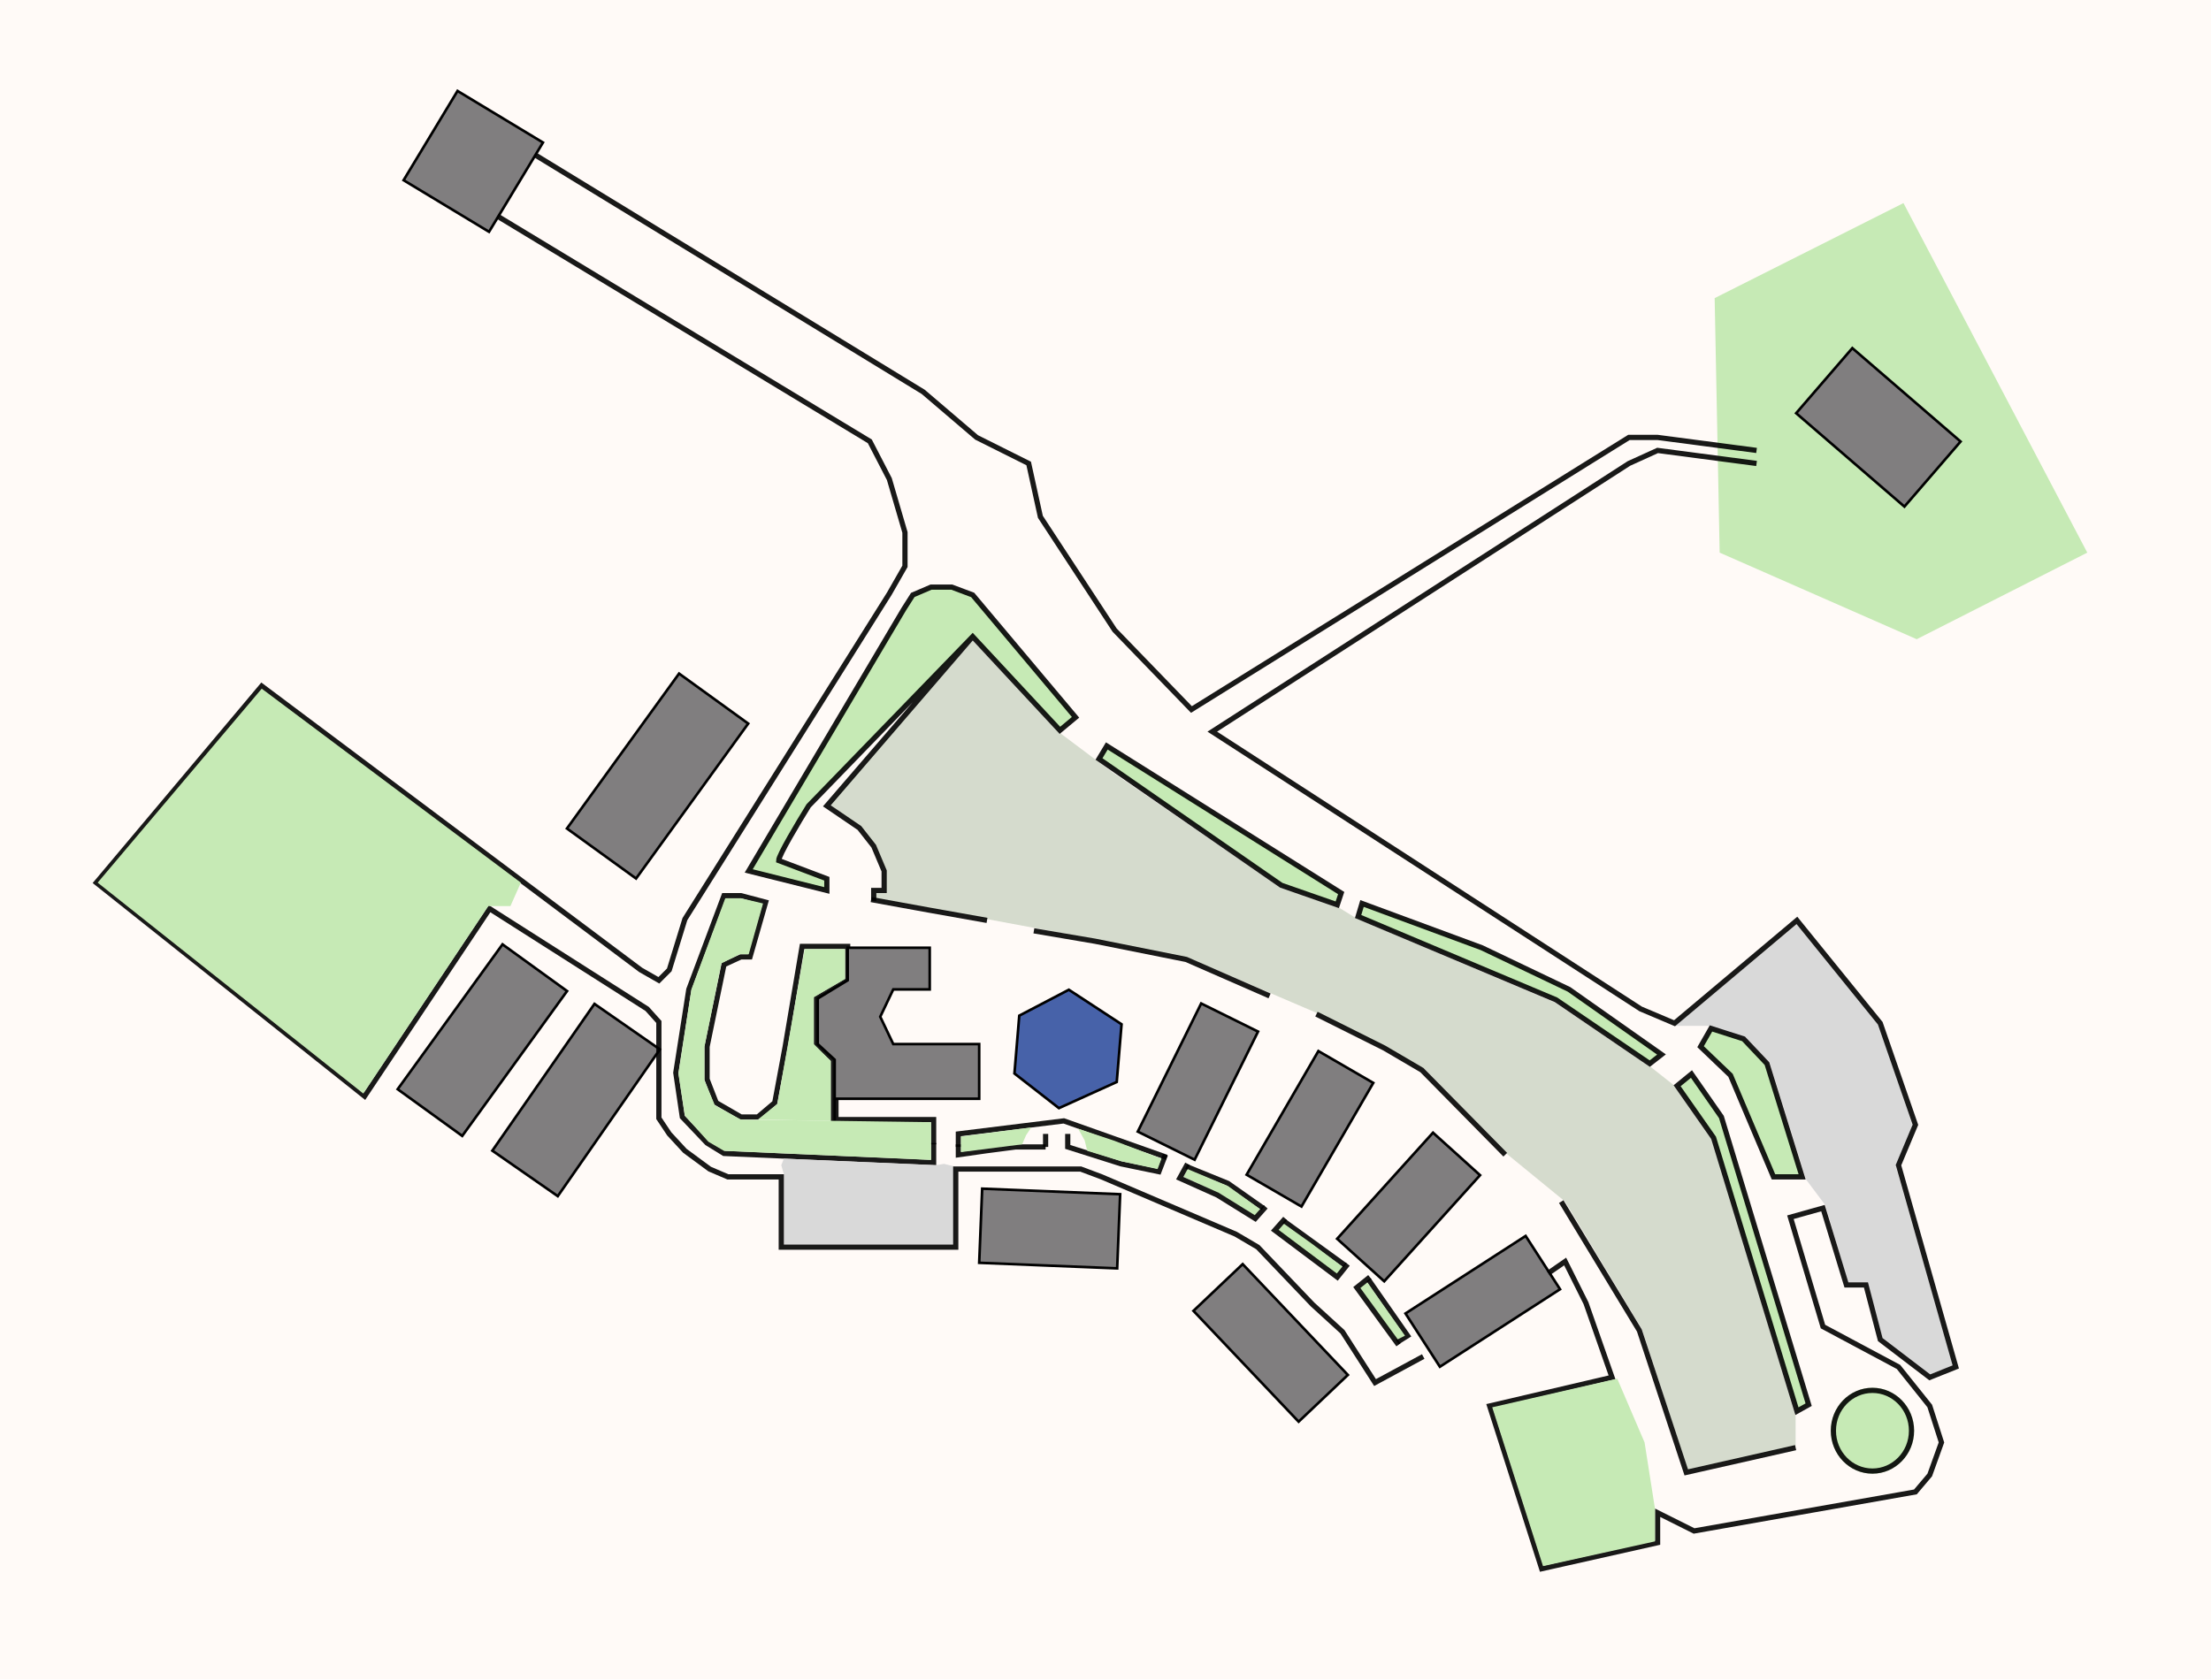
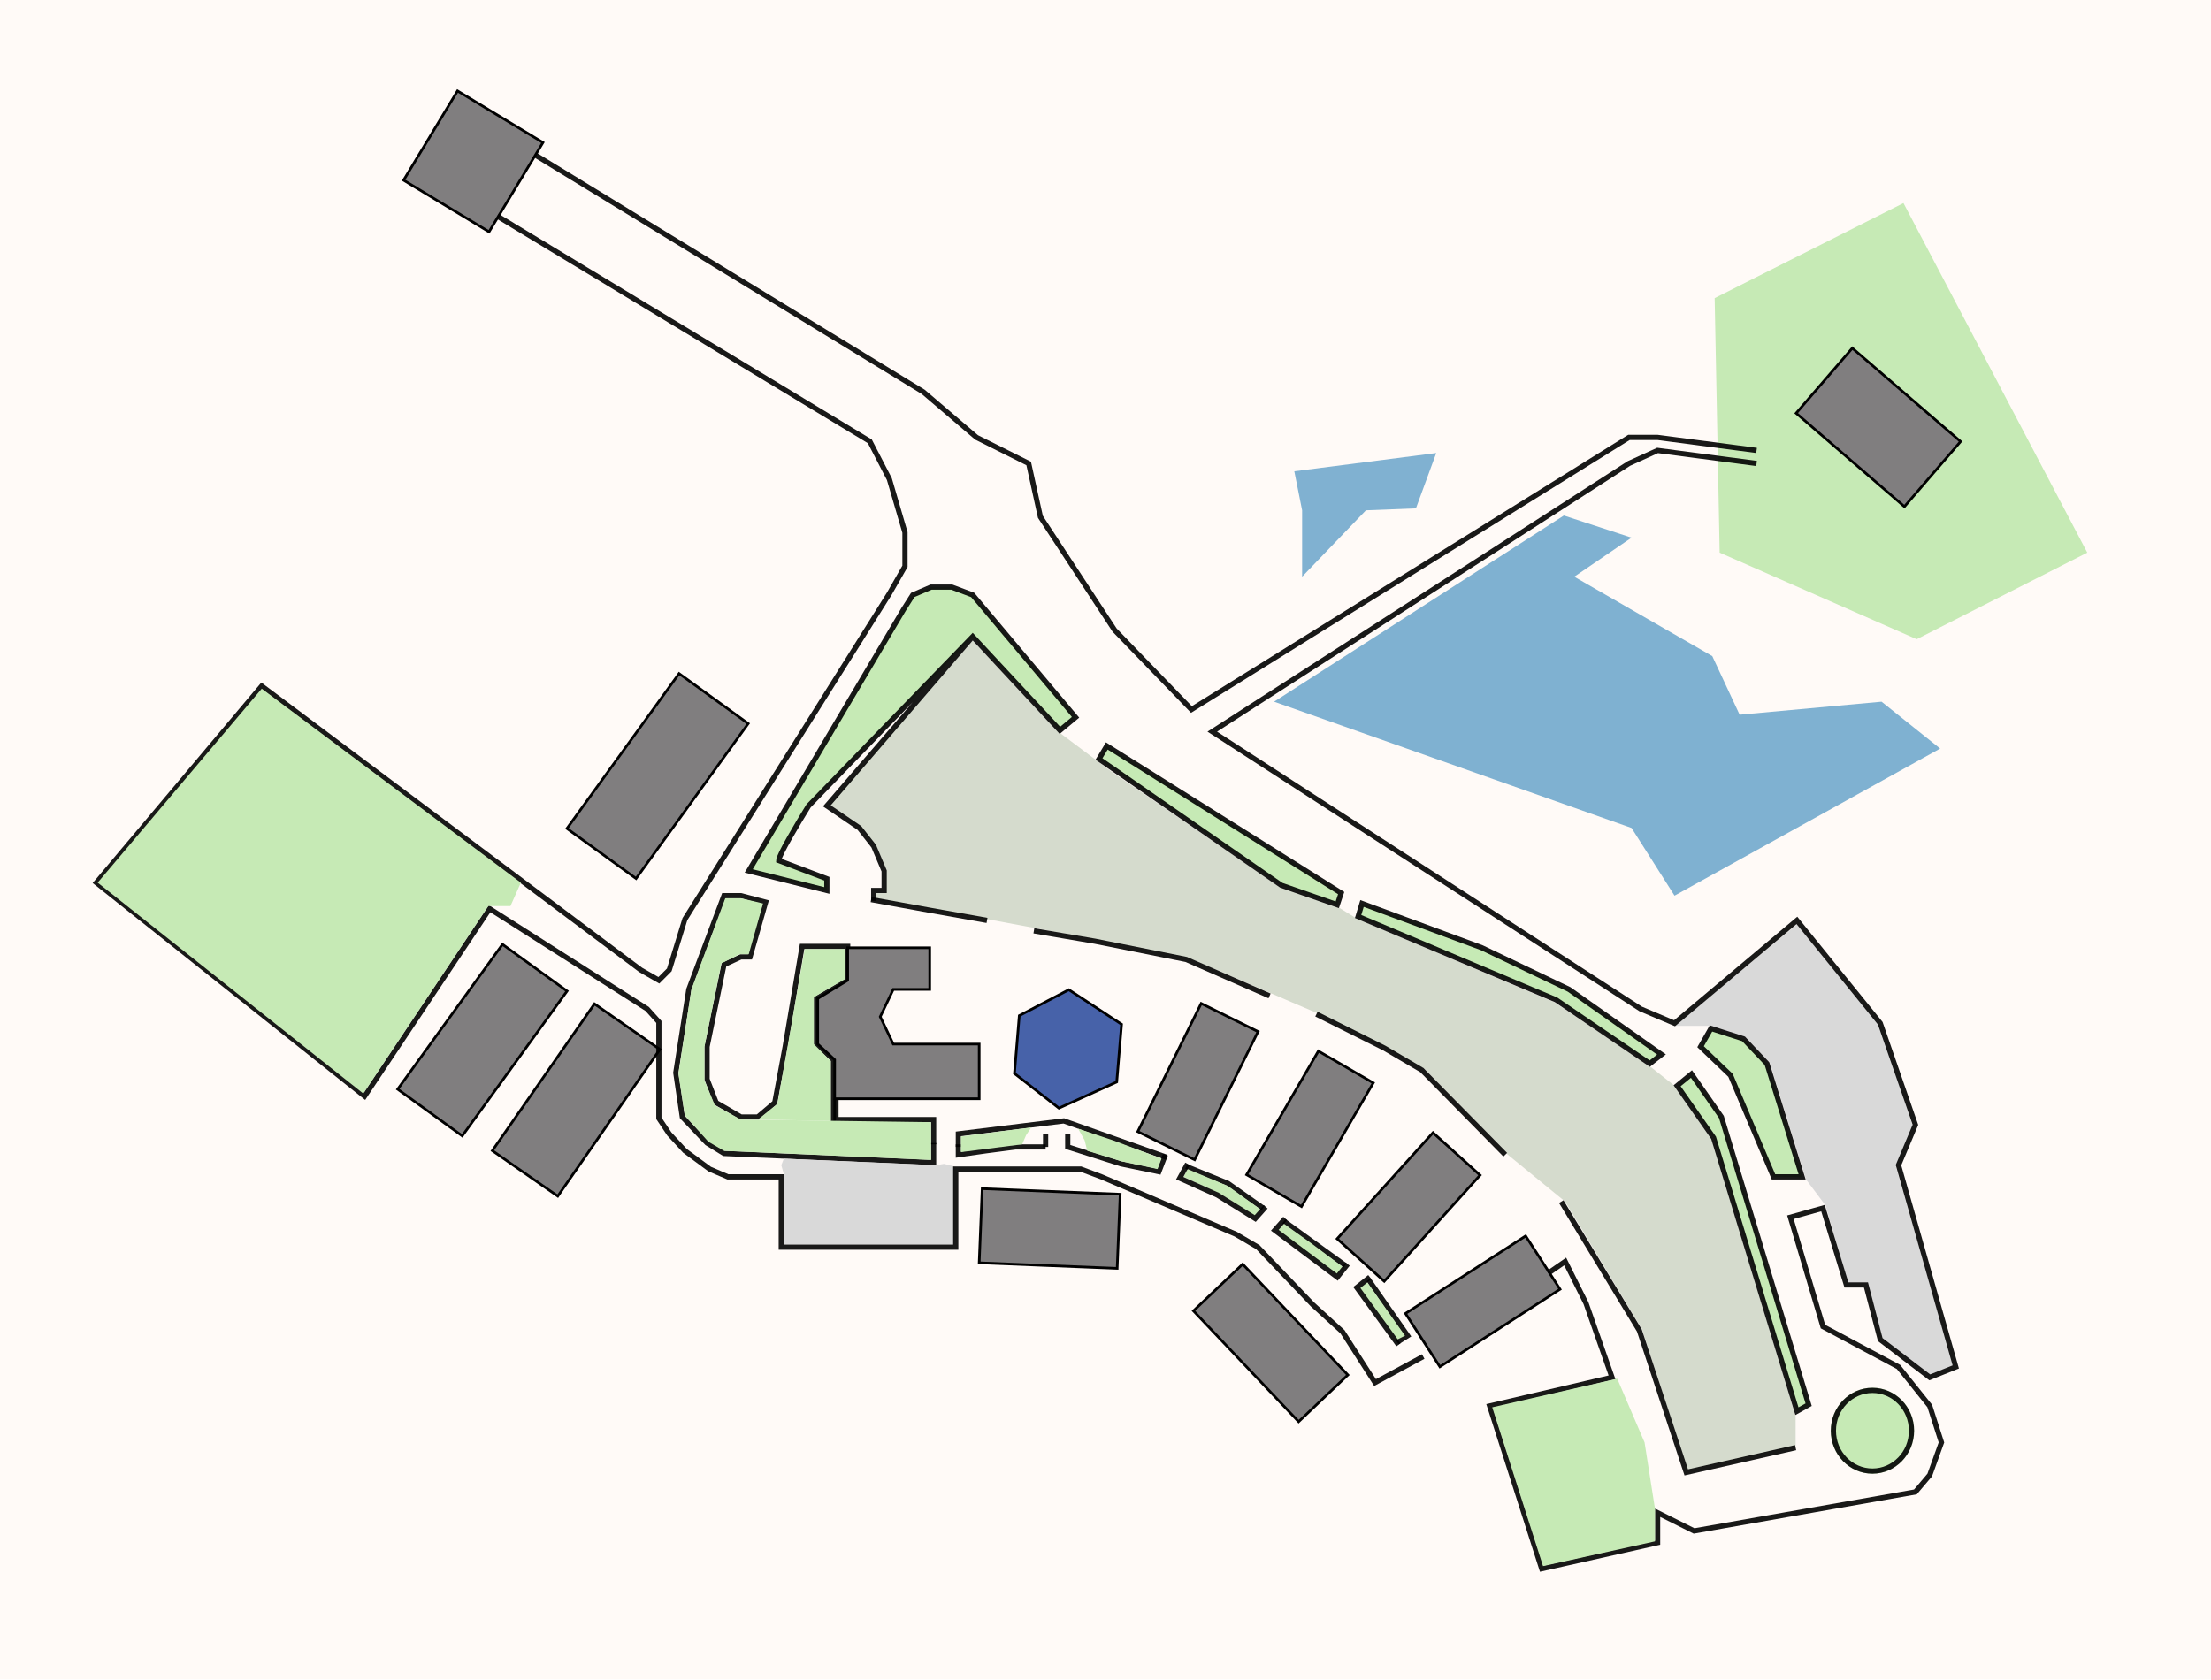
<svg xmlns="http://www.w3.org/2000/svg" width="849" height="645" viewBox="0 0 849 645" fill="none">
  <rect width="849" height="645" fill="#FFFAF7" />
  <path d="M358.5 439V446.5L278 443L271.5 439L262 429L259.5 412L264.5 380L275 352L278 344H284.5L294 346.5L288 367.5H284.5L278 370.5L271.5 402V414.5L275 423.5L284.5 429H291L297.5 423.5L301.5 402L308 363.5H325.5V376.5L313.5 383.5V401L320 407V421.5V422.5V431" stroke="black" stroke-opacity="0.9" stroke-width="2" />
  <path d="M321 422V430H358.5V439.5" stroke="black" stroke-opacity="0.9" stroke-width="2" />
  <path d="M455.5 448L471.5 454.5L485 464" stroke="black" stroke-opacity="0.9" stroke-width="2" />
  <path d="M493 469L516.5 486" stroke="black" stroke-opacity="0.9" stroke-width="2" />
  <path d="M525.5 491.5L540.5 513L536.5 515.5" stroke="black" stroke-opacity="0.9" stroke-width="2" />
  <path d="M456 449L471.5 455.5L484 464.5L482 467L468.5 458.5L454.5 452L456 449Z" fill="#C6EAB5" />
  <path d="M493 470L503.5 477.5L515.5 486.5L513.5 489.5L490.5 472.5L493 470Z" fill="#C6EAB5" />
  <path d="M525 492.5L539.5 513L536.5 514.5L522 494.5L525 492.5Z" fill="#C6EAB5" />
  <path d="M373.5 246L407 281.5L427 296.5L490.5 340L514 348.5L520.5 352.5L554.5 367L597 385L633.5 409.5L643 417L657.5 437.5L689.5 544V555.5L648 564.5L630.5 510.5L601 461.5L579 443.5L547 410.5L509 390.5L488 381.5L456.5 368L424.5 361.5L379 353L340 346L336 345.5V343H340V337.5V333.5L336.5 325L330.5 318L318.5 309L373.5 246Z" fill="#D5DBCD" />
  <path d="M690 355L721.5 393.5L734.5 432.5L728 448L750 524.5L741 528L723 514.5L717 492.5H709.5L701 463L693.5 453L679.5 408L670 398.5L656.5 394H643L690 355Z" fill="#D9D9D9" />
  <path d="M301 445L359.5 447.5L362.5 447L366.5 448V478H335H301V451L300 447.5L301 445Z" fill="#D9D9D9" />
  <path d="M730.91 78L801.491 212.25L735.991 245.5L660.329 212.25L658.41 114.5L730.91 78Z" fill="#C6EAB5" />
  <rect x="175.685" y="34.926" width="38.324" height="40.055" transform="rotate(31.1317 175.685 34.9257)" fill="#807E7F" stroke="black" />
  <rect x="260.754" y="258.698" width="32.768" height="73.45" transform="rotate(35.8873 260.754 258.698)" fill="#807E7F" stroke="black" />
  <rect x="192.954" y="362.698" width="30.602" height="68.672" transform="rotate(35.8873 192.954 362.698)" fill="#807E7F" stroke="black" />
  <rect x="228.267" y="385.561" width="30.602" height="68.672" transform="rotate(34.8198 228.267 385.561)" fill="#807E7F" stroke="black" />
  <rect x="461.24" y="385.402" width="24.359" height="54.91" transform="rotate(26.3202 461.24 385.402)" fill="#807E7F" stroke="black" />
  <rect x="506.247" y="403.683" width="24.359" height="54.91" transform="rotate(30.1308 506.247 403.683)" fill="#807E7F" stroke="black" />
  <rect x="550.253" y="435.031" width="24.359" height="54.91" transform="rotate(42.0875 550.253 435.031)" fill="#807E7F" stroke="black" />
  <rect x="585.83" y="474.691" width="24.359" height="54.91" transform="rotate(57.168 585.83 474.691)" fill="#807E7F" stroke="black" />
  <rect x="458.269" y="503.459" width="26.067" height="58.675" transform="rotate(-43.4999 458.269 503.459)" fill="#807E7F" stroke="black" />
  <rect x="430.128" y="458.666" width="28.5" height="53.021" transform="rotate(92.3096 430.128 458.666)" fill="#807E7F" stroke="black" />
  <rect x="689.705" y="158.696" width="33.011" height="54.91" transform="rotate(-49.205 689.705 158.696)" fill="#807E7F" stroke="black" />
-   <path d="M391.392 390.082L410.421 380.131L430.669 393.39L428.814 415.556L406.617 425.606L389.534 412.293L391.392 390.082Z" fill="#4762A9" stroke="black" />
+   <path d="M410.421 380.131L430.669 393.39L428.814 415.556L406.617 425.606L389.534 412.293L391.392 390.082L410.421 380.131Z" fill="#4762A9" stroke="black" />
  <path d="M376 422V401H357H343L338 390.5L343 380H357V364H325.5V376.5L314 383.5V401L320.5 407V422H376Z" fill="#807E7F" stroke="black" />
  <path d="M407 280.5L373.5 244.5L310.5 309.5C306.667 315.667 299 328.5 299 330.5L317.5 337.5V342L287.5 334.5L347 234L350.5 228.5L357.5 225.5H365.5L373.5 228.5L413 275.5L407 280.5Z" fill="#C6EAB5" />
  <path d="M335.5 346V342H339.5V334.5L335.5 325L330 318L317.5 309.5L373.5 244.5M373.5 244.5L407 280.5L413 275.5L373.5 228.5L365.5 225.5H357.5L350.5 228.5L347 234L287.5 334.5L317.5 342V337.5L299 330.5C299 328.5 306.667 315.667 310.5 309.5L373.5 244.5Z" stroke="black" stroke-opacity="0.9" stroke-width="2" />
  <path d="M515 343L425 286.5L422 291.5L492 340L513.5 347.5L515 343Z" fill="#C6EAB5" stroke="black" stroke-opacity="0.9" stroke-width="2" />
  <path d="M521.5 352L523 347L569 364L602.5 380L638 405L633.5 408.5L597.5 384L521.5 352Z" fill="#C6EAB5" stroke="black" stroke-opacity="0.9" stroke-width="2" />
  <path d="M661 429L649.5 412.5L644 417L658 437L690 542L694.5 539.5L661 429Z" fill="#C6EAB5" stroke="black" stroke-opacity="0.9" stroke-width="2" />
  <path d="M653 402L657 395L669.5 399L678.5 408.5L692 452H681L664.5 413L653 402Z" fill="#C6EAB5" stroke="black" stroke-opacity="0.9" stroke-width="2" />
  <ellipse cx="719" cy="549.5" rx="16" ry="16.5" fill="#C6EAB5" />
  <path d="M734 549.5C734 558.09 727.255 565 719 565C710.745 565 704 558.09 704 549.5C704 540.91 710.745 534 719 534C727.255 534 734 540.91 734 549.5Z" stroke="black" stroke-opacity="0.9" stroke-width="2" />
  <path d="M205.5 59.5L354.5 150.5L375 168L395 178L399.5 198.5L428 242L457.5 272.5L625.5 168H636.5L674.5 173M674.5 178L636.5 173L625.5 178L465.5 281L630 387.5L643 393L690 353.5L722 393L735.5 432L729 447.5L751 525L741 529L722 514.5L716.5 493.5H709L700 464L687.5 467.5L700 509.5L729 525L741 540L745.5 554L741 566.5L735.5 573L650.5 588L636.5 581V592.5L592 602.5L572 540L619 529L609 500.5L601 484.5L594.5 489" stroke="black" stroke-opacity="0.9" stroke-width="2" />
  <path d="M599.5 461.5L629.5 511L647.5 565.5L689.5 556M578 443.5L546 411L531.5 402.5L505.5 389.5M487.5 382.5L455.5 368.5L420.5 361.5L397 357.5M379 353.5L356.5 349.5L334.5 345.5" stroke="black" stroke-opacity="0.9" stroke-width="2" />
  <path d="M191 83L334 169.5L341.5 184L347.5 204.5V217.5L341.5 228L263 353L257 372.5L253 376.5L246 372.5L100.5 263.5L37 339L140 421L188 349L248.5 387.5L253 392.5V401V429.5L257 435.5L263 442L272.5 449L279.5 452H300V479H367V449H415L423 452L474.5 474L483 479L504 501L515.5 511.5L528 531L546.5 521" stroke="black" stroke-opacity="0.9" stroke-width="2" />
  <path d="M537 516.5L521 494.5L526 490.5M517.5 485.5L513.5 490.5L489.5 472.5L493.5 468M486 463.5L482 468L467.5 459L453 452.5L456 447M447.5 443.5L445 450L430.5 447L410 440.5V435.5M401.5 440.5V435.5" stroke="black" stroke-opacity="0.9" stroke-width="2" />
  <path d="M401.5 440.5H390L378.5 442L368 443.5V439.5" stroke="black" stroke-opacity="0.9" stroke-width="2" />
  <path d="M448 444.5L408.5 430.5L368 435.5V440.5" stroke="black" stroke-opacity="0.9" stroke-width="2" />
  <path d="M100.5 264.5L200 339L196 348H187.5L139.5 420L37.5 339L100.5 264.5Z" fill="#C6EAB5" />
  <path d="M278.5 345H284.5L293 347L287.5 366.5H284L277 370L270.5 402V415L274.5 424.5L284.5 430L357.5 431V445.5L278 442L272 438.5L263 428.5L260.5 412.5L265.5 380L278.5 345Z" fill="#C6EAB5" />
  <path d="M298.5 424L304 393L306 381.5L309 364.5H324.5V376L312.5 383V401L307.5 396L319 407.5V430.5L291 430L298.5 424Z" fill="#C6EAB5" />
  <path d="M396 433L394 436L392.5 439.5L369 442.5V436.5L396 433Z" fill="#C6EAB5" />
  <path d="M414 433.5L427.5 438L446 445L444.5 449L430.5 446L417.5 442L416.5 438L414 433.5Z" fill="#C6EAB5" />
  <path d="M621 529.5L631.5 554L635.5 579.5V592L592.5 601.5L573 540.5L621 529.5Z" fill="#C6EAB5" />
+   <path d="M600.5 198L626.5 206.5L604.5 221.5L657.5 252L668 274.5L722.5 269.5L745 287.5L643 344L626.5 318L489.24 269.5L600.5 198Z" fill="#2B80B7" fill-opacity="0.6" />
+   <path d="M551.5 174L543.696 195.25L524.5 196L500 221.5V196L497 181L551.5 174Z" fill="#80B1D1" />
</svg>
